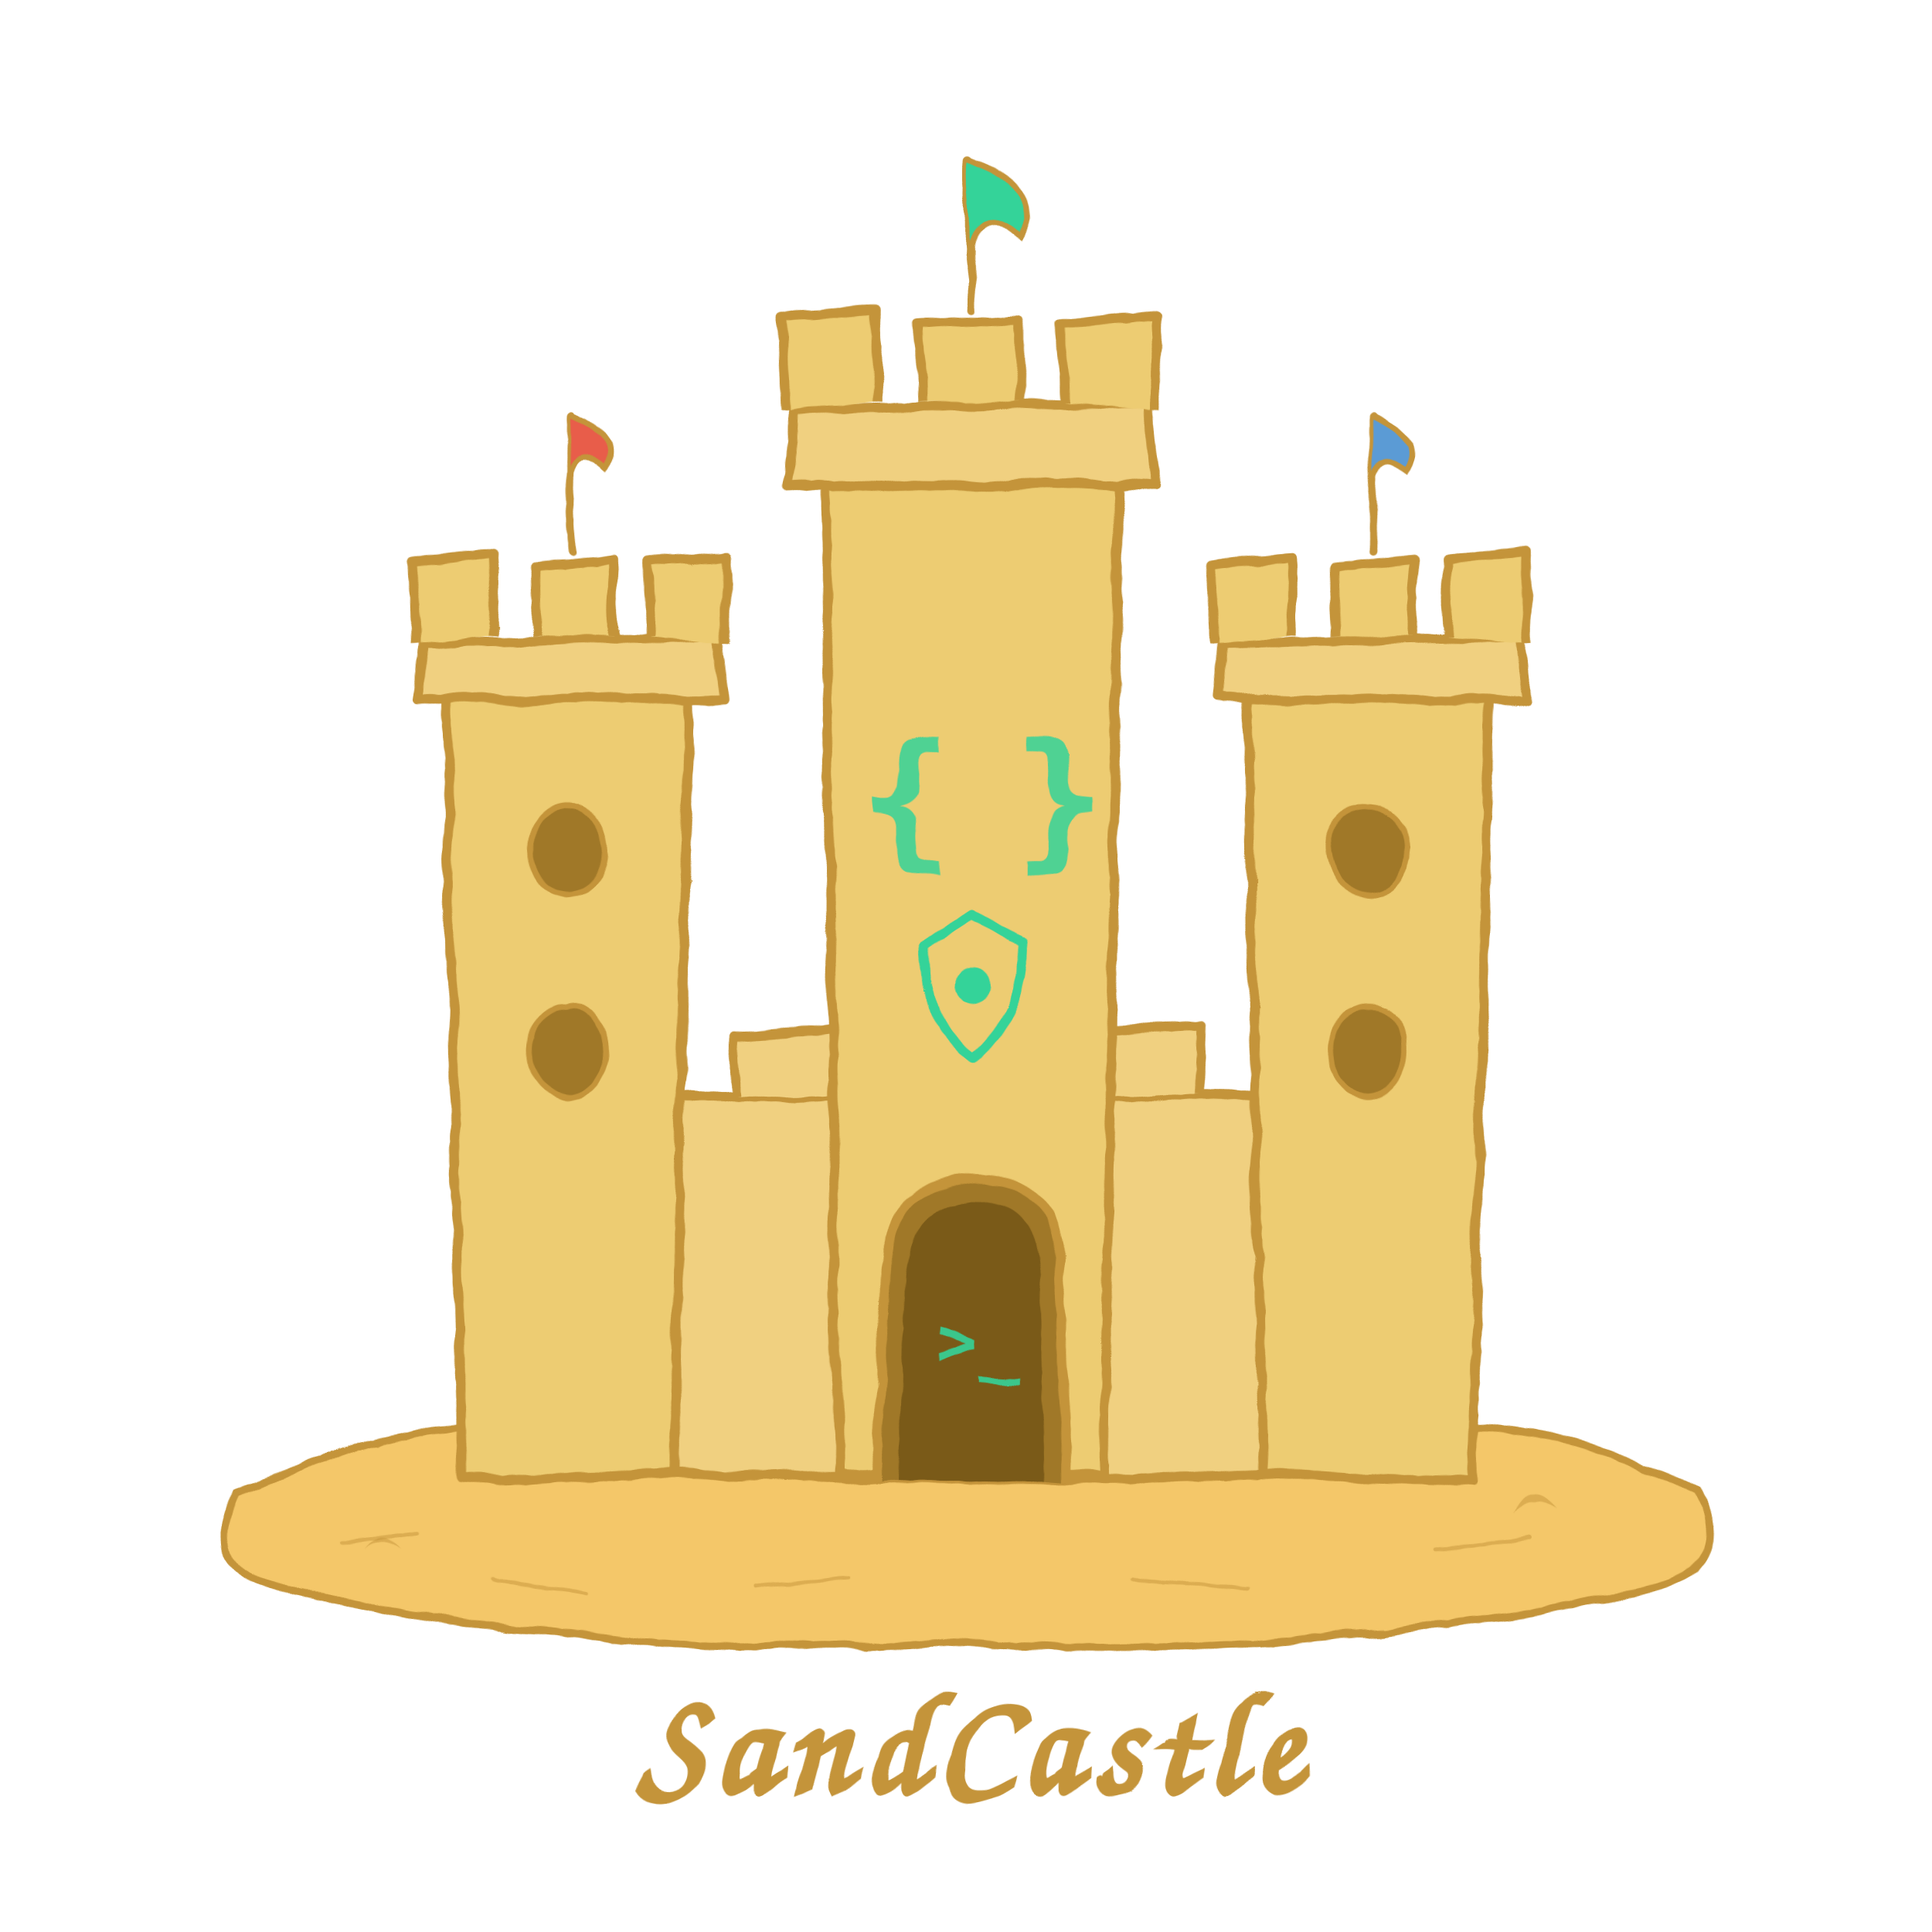
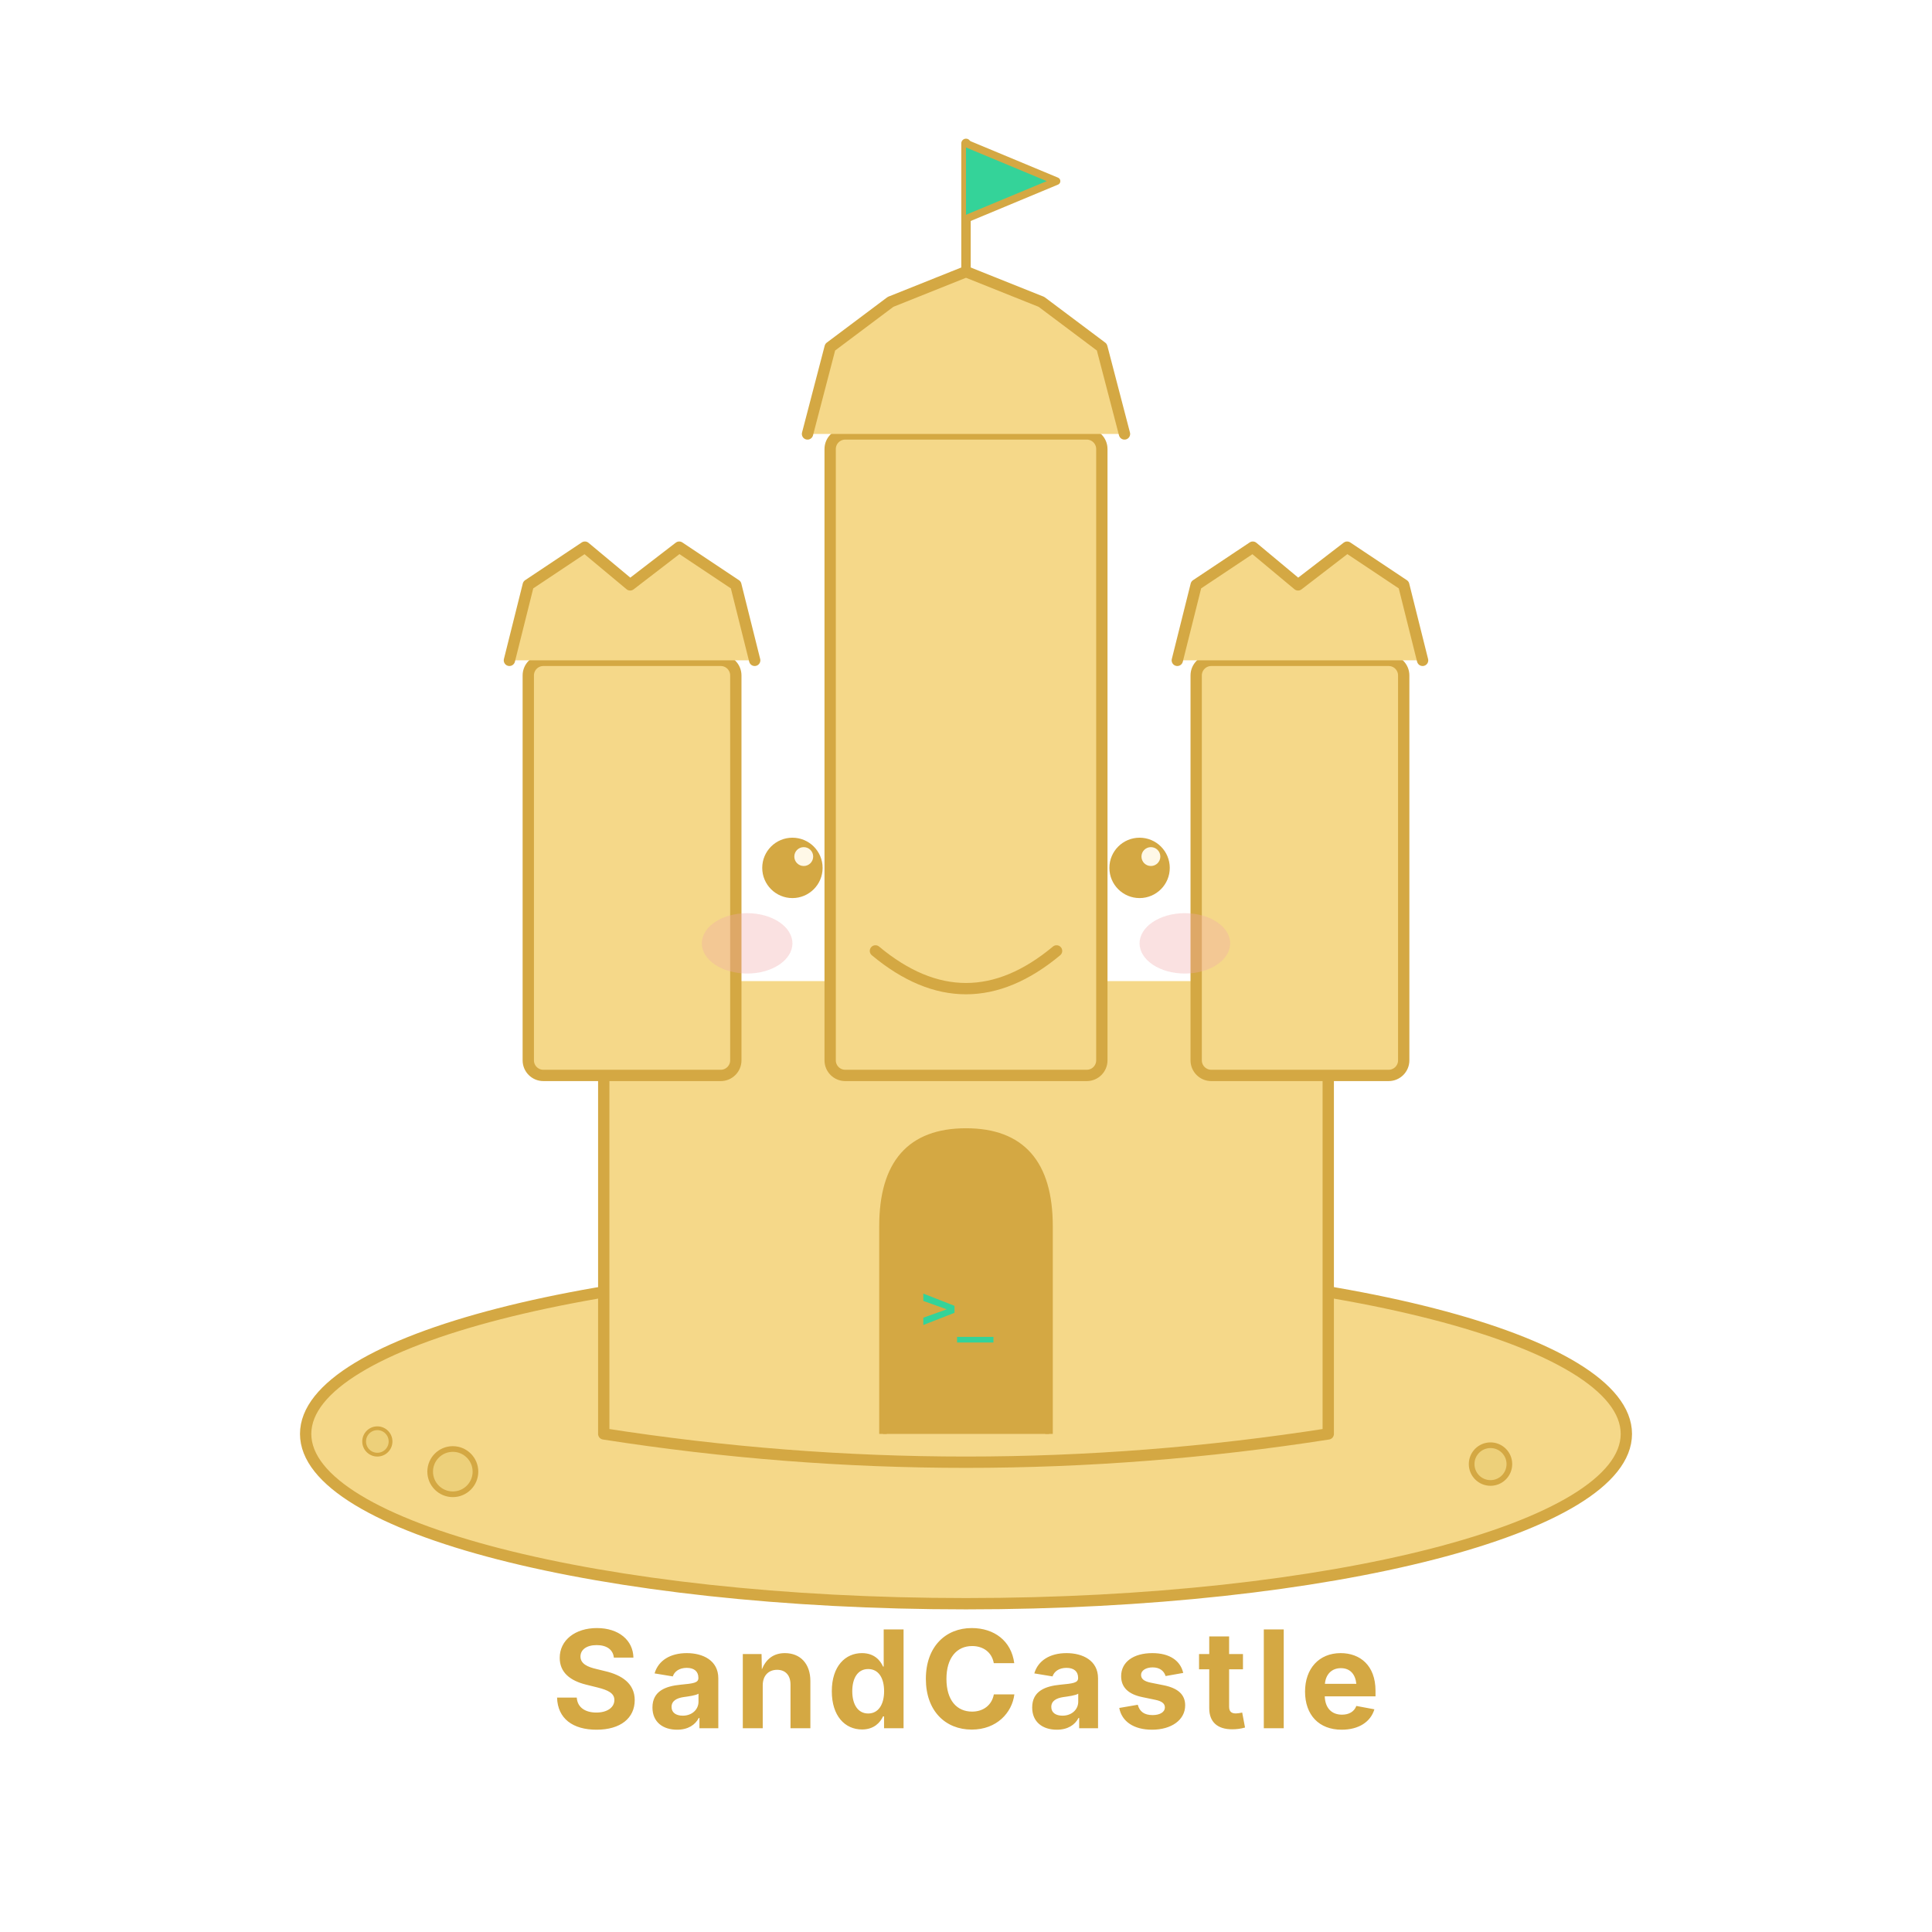
<svg xmlns="http://www.w3.org/2000/svg" viewBox="0 0 512 512" width="512" height="512">
-   <defs>
-     <filter id="rough" x="-2%" y="-2%" width="104%" height="104%">
-       <feTurbulence type="turbulence" baseFrequency="0.03" numOctaves="4" result="noise" seed="2" />
-       <feDisplacementMap in="SourceGraphic" in2="noise" scale="2.5" xChannelSelector="R" yChannelSelector="G" />
-     </filter>
-     <filter id="roughText" x="-2%" y="-2%" width="104%" height="104%">
-       <feTurbulence type="turbulence" baseFrequency="0.04" numOctaves="3" result="noise" seed="5" />
-       <feDisplacementMap in="SourceGraphic" in2="noise" scale="1.5" xChannelSelector="R" yChannelSelector="G" />
-     </filter>
-   </defs>
-   <g filter="url(#rough)">
-     <path d="M 62 395 Q 120 370 180 378 Q 256 360 332 378 Q 400 370 450 395 Q 460 415 440 420 Q 350 440 256 435 Q 160 440 72 420 Q 52 415 62 395 Z" fill="#F4C769" stroke="#C4943A" stroke-width="2" />
-     <path d="M 142 290 L 140 388 Q 256 395 372 388 L 370 290 Z" fill="#F0D080" stroke="#C4943A" stroke-width="2.5" stroke-linejoin="round" />
-     <path d="M 138 290 L 138 272 L 170 270 L 170 290" fill="#F0D080" stroke="#C4943A" stroke-width="2.5" stroke-linejoin="round" />
-     <path d="M 195 290 L 194 274 L 228 272 L 228 290" fill="#F0D080" stroke="#C4943A" stroke-width="2.5" stroke-linejoin="round" />
-     <path d="M 284 290 L 283 273 L 318 271 L 317 290" fill="#F0D080" stroke="#C4943A" stroke-width="2.5" stroke-linejoin="round" />
-     <path d="M 342 290 L 341 271 L 374 273 L 373 290" fill="#F0D080" stroke="#C4943A" stroke-width="2.5" stroke-linejoin="round" />
-     <path d="M 118 185 L 122 392 L 178 390 L 182 185 Z" fill="#EDCC72" stroke="#C4943A" stroke-width="2.5" stroke-linejoin="round" />
-     <path d="M 110 185 L 112 170 L 190 168 L 192 185 Z" fill="#F0D080" stroke="#C4943A" stroke-width="2.5" stroke-linejoin="round" />
-     <path d="M 110 170 L 109 148 L 130 146 L 130 168" fill="#EDCC72" stroke="#C4943A" stroke-width="2.5" stroke-linejoin="round" />
-     <path d="M 142 168 L 141 150 L 162 148 L 162 168" fill="#EDCC72" stroke="#C4943A" stroke-width="2.5" stroke-linejoin="round" />
-     <path d="M 172 168 L 171 149 L 192 147 L 192 170" fill="#EDCC72" stroke="#C4943A" stroke-width="2.5" stroke-linejoin="round" />
-     <line x1="151" y1="146" x2="151" y2="110" stroke="#C4943A" stroke-width="2" stroke-linecap="round" />
-     <path d="M 151 110 Q 166 116 160 124 Q 153 118 151 126" fill="#E85D4A" stroke="#C4943A" stroke-width="1.5" />
-     <path d="M 330 185 L 334 390 L 390 392 L 394 185 Z" fill="#EDCC72" stroke="#C4943A" stroke-width="2.5" stroke-linejoin="round" />
-     <path d="M 322 185 L 324 170 L 402 168 L 404 185 Z" fill="#F0D080" stroke="#C4943A" stroke-width="2.5" stroke-linejoin="round" />
-     <path d="M 322 170 L 321 149 L 342 147 L 342 168" fill="#EDCC72" stroke="#C4943A" stroke-width="2.5" stroke-linejoin="round" />
-     <path d="M 354 168 L 353 150 L 374 148 L 374 168" fill="#EDCC72" stroke="#C4943A" stroke-width="2.5" stroke-linejoin="round" />
-     <path d="M 384 168 L 383 148 L 404 146 L 404 170" fill="#EDCC72" stroke="#C4943A" stroke-width="2.5" stroke-linejoin="round" />
-     <line x1="363" y1="146" x2="363" y2="110" stroke="#C4943A" stroke-width="2" stroke-linecap="round" />
-     <path d="M 363 110 Q 378 116 372 124 Q 365 118 363 126" fill="#5B9BD5" stroke="#C4943A" stroke-width="1.5" />
-     <path d="M 218 128 L 222 390 L 292 390 L 296 128 Z" fill="#EDCC72" stroke="#C4943A" stroke-width="2.5" stroke-linejoin="round" />
-     <path d="M 208 128 L 210 108 L 304 106 L 306 128 Z" fill="#F0D080" stroke="#C4943A" stroke-width="2.5" stroke-linejoin="round" />
-     <path d="M 208 108 L 207 84 L 232 82 L 232 106" fill="#EDCC72" stroke="#C4943A" stroke-width="2.5" stroke-linejoin="round" />
-     <path d="M 244 106 L 243 86 L 270 84 L 270 106" fill="#EDCC72" stroke="#C4943A" stroke-width="2.5" stroke-linejoin="round" />
-     <path d="M 282 106 L 281 85 L 306 83 L 306 108" fill="#EDCC72" stroke="#C4943A" stroke-width="2.5" stroke-linejoin="round" />
-     <line x1="257" y1="82" x2="257" y2="42" stroke="#C4943A" stroke-width="2" stroke-linecap="round" />
-     <path d="M 257 42 Q 278 50 270 62 Q 260 54 257 66" fill="#34D399" stroke="#C4943A" stroke-width="1.5" />
-     <path d="M 232 392 L 234 338 Q 234 312 258 312 Q 282 312 280 338 L 282 392" fill="#A07828" stroke="#C4943A" stroke-width="2.5" stroke-linejoin="round" />
-     <path d="M 238 392 L 239 342 Q 240 318 258 318 Q 276 318 275 342 L 276 392" fill="#7A5A18" stroke="none" />
-     <text x="248" y="362" font-family="monospace" font-size="18" font-weight="bold" fill="#34D399" opacity="0.9">&gt;_</text>
-     <text x="228" y="225" font-family="monospace" font-size="40" font-weight="bold" fill="#34D399" opacity="0.85">{</text>
-     <text x="268" y="225" font-family="monospace" font-size="40" font-weight="bold" fill="#34D399" opacity="0.85">}</text>
-     <ellipse cx="150" cy="225" rx="10" ry="12" fill="#A07828" stroke="#C4943A" stroke-width="1.5" />
-     <ellipse cx="150" cy="278" rx="10" ry="12" fill="#A07828" stroke="#C4943A" stroke-width="1.5" />
-     <ellipse cx="362" cy="225" rx="10" ry="12" fill="#A07828" stroke="#C4943A" stroke-width="1.5" />
-     <ellipse cx="362" cy="278" rx="10" ry="12" fill="#A07828" stroke="#C4943A" stroke-width="1.5" />
-     <path d="M 257 242 L 244 250 Q 243 268 257 280 Q 271 268 270 250 Z" fill="none" stroke="#34D399" stroke-width="2.5" stroke-linejoin="round" stroke-linecap="round" />
-     <circle cx="257" cy="261" r="4.5" fill="#34D399" />
-     <line x1="90" y1="408" x2="110" y2="406" stroke="#C4943A" stroke-width="1" stroke-linecap="round" opacity="0.5" />
-     <line x1="380" y1="410" x2="405" y2="407" stroke="#C4943A" stroke-width="1" stroke-linecap="round" opacity="0.5" />
-     <line x1="200" y1="420" x2="225" y2="418" stroke="#C4943A" stroke-width="1" stroke-linecap="round" opacity="0.5" />
-     <line x1="300" y1="418" x2="330" y2="420" stroke="#C4943A" stroke-width="1" stroke-linecap="round" opacity="0.5" />
-     <line x1="130" y1="418" x2="155" y2="422" stroke="#C4943A" stroke-width="1" stroke-linecap="round" opacity="0.5" />
-     <path d="M 400 400 Q 406 392 412 400 Q 406 396 400 400 Z" fill="#C4943A" opacity="0.5" />
-     <path d="M 96 410 Q 100 404 106 410 Q 100 406 96 410 Z" fill="#C4943A" opacity="0.5" />
-   </g>
-   <text filter="url(#roughText)" x="256" y="475" text-anchor="middle" font-family="'Segoe Print', 'Comic Sans MS', 'Bradley Hand', cursive" font-size="38" font-weight="700" fill="#C4943A" letter-spacing="3">SandCastle</text>
+   <ellipse cx="256" cy="380" rx="175" ry="45" fill="#F5D889" />
+   <ellipse cx="256" cy="380" rx="175" ry="45" fill="none" stroke="#D4A843" stroke-width="3" />
+   <path d="M 160 260 L 160 380 Q 256 395 352 380 L 352 260 Z" fill="#F5D889" />
+   <path d="M 160 260 L 160 380 Q 256 395 352 380 L 352 260" fill="none" stroke="#D4A843" stroke-width="3" stroke-linejoin="round" stroke-linecap="round" />
+   <rect x="140" y="175" width="55" height="110" rx="4" fill="#F5D889" />
+   <rect x="140" y="175" width="55" height="110" rx="4" fill="none" stroke="#D4A843" stroke-width="3" />
+   <path d="M 135 175 L 140 155 L 155 145 L 167 155 L 180 145 L 195 155 L 200 175" fill="#F5D889" stroke="#D4A843" stroke-width="3" stroke-linejoin="round" stroke-linecap="round" />
+   <rect x="317" y="175" width="55" height="110" rx="4" fill="#F5D889" />
+   <rect x="317" y="175" width="55" height="110" rx="4" fill="none" stroke="#D4A843" stroke-width="3" />
+   <path d="M 312 175 L 317 155 L 332 145 L 344 155 L 357 145 L 372 155 L 377 175" fill="#F5D889" stroke="#D4A843" stroke-width="3" stroke-linejoin="round" stroke-linecap="round" />
+   <rect x="220" y="115" width="72" height="170" rx="4" fill="#F5D889" />
+   <rect x="220" y="115" width="72" height="170" rx="4" fill="none" stroke="#D4A843" stroke-width="3" />
+   <path d="M 214 115 L 220 92 L 236 80 L 256 72 L 276 80 L 292 92 L 298 115" fill="#F5D889" stroke="#D4A843" stroke-width="3" stroke-linejoin="round" stroke-linecap="round" />
+   <line x1="256" y1="72" x2="256" y2="38" stroke="#D4A843" stroke-width="2.5" stroke-linecap="round" />
+   <path d="M 256 38 L 280 48 L 256 58" fill="#34D399" stroke="#D4A843" stroke-width="2" stroke-linejoin="round" stroke-linecap="round" />
+   <path d="M 234 380 L 234 325 Q 234 300 256 300 Q 278 300 278 325 L 278 380" fill="#D4A843" stroke="#D4A843" stroke-width="2" />
+   <text x="244" y="352" font-family="monospace" font-size="16" font-weight="bold" fill="#34D399">&gt;_</text>
+   <circle cx="210" cy="230" r="8" fill="#D4A843" />
+   <circle cx="302" cy="230" r="8" fill="#D4A843" />
+   <circle cx="213" cy="227" r="2.5" fill="#FFF8E7" />
+   <circle cx="305" cy="227" r="2.5" fill="#FFF8E7" />
+   <path d="M 232 252 Q 256 272 280 252" fill="none" stroke="#D4A843" stroke-width="3" stroke-linecap="round" />
+   <ellipse cx="198" cy="250" rx="12" ry="8" fill="#F0A8A8" opacity="0.35" />
+   <ellipse cx="314" cy="250" rx="12" ry="8" fill="#F0A8A8" opacity="0.35" />
+   <circle cx="120" cy="390" r="6" fill="#EDD07A" stroke="#D4A843" stroke-width="1.5" />
+   <circle cx="395" cy="388" r="5" fill="#EDD07A" stroke="#D4A843" stroke-width="1.5" />
+   <circle cx="100" cy="382" r="3.5" fill="#EDD07A" stroke="#D4A843" stroke-width="1" />
+   <text x="256" y="458" text-anchor="middle" font-family="system-ui, -apple-system, 'Helvetica Neue', sans-serif" font-size="36" font-weight="700" fill="#D4A843" letter-spacing="2">SandCastle</text>
</svg>
